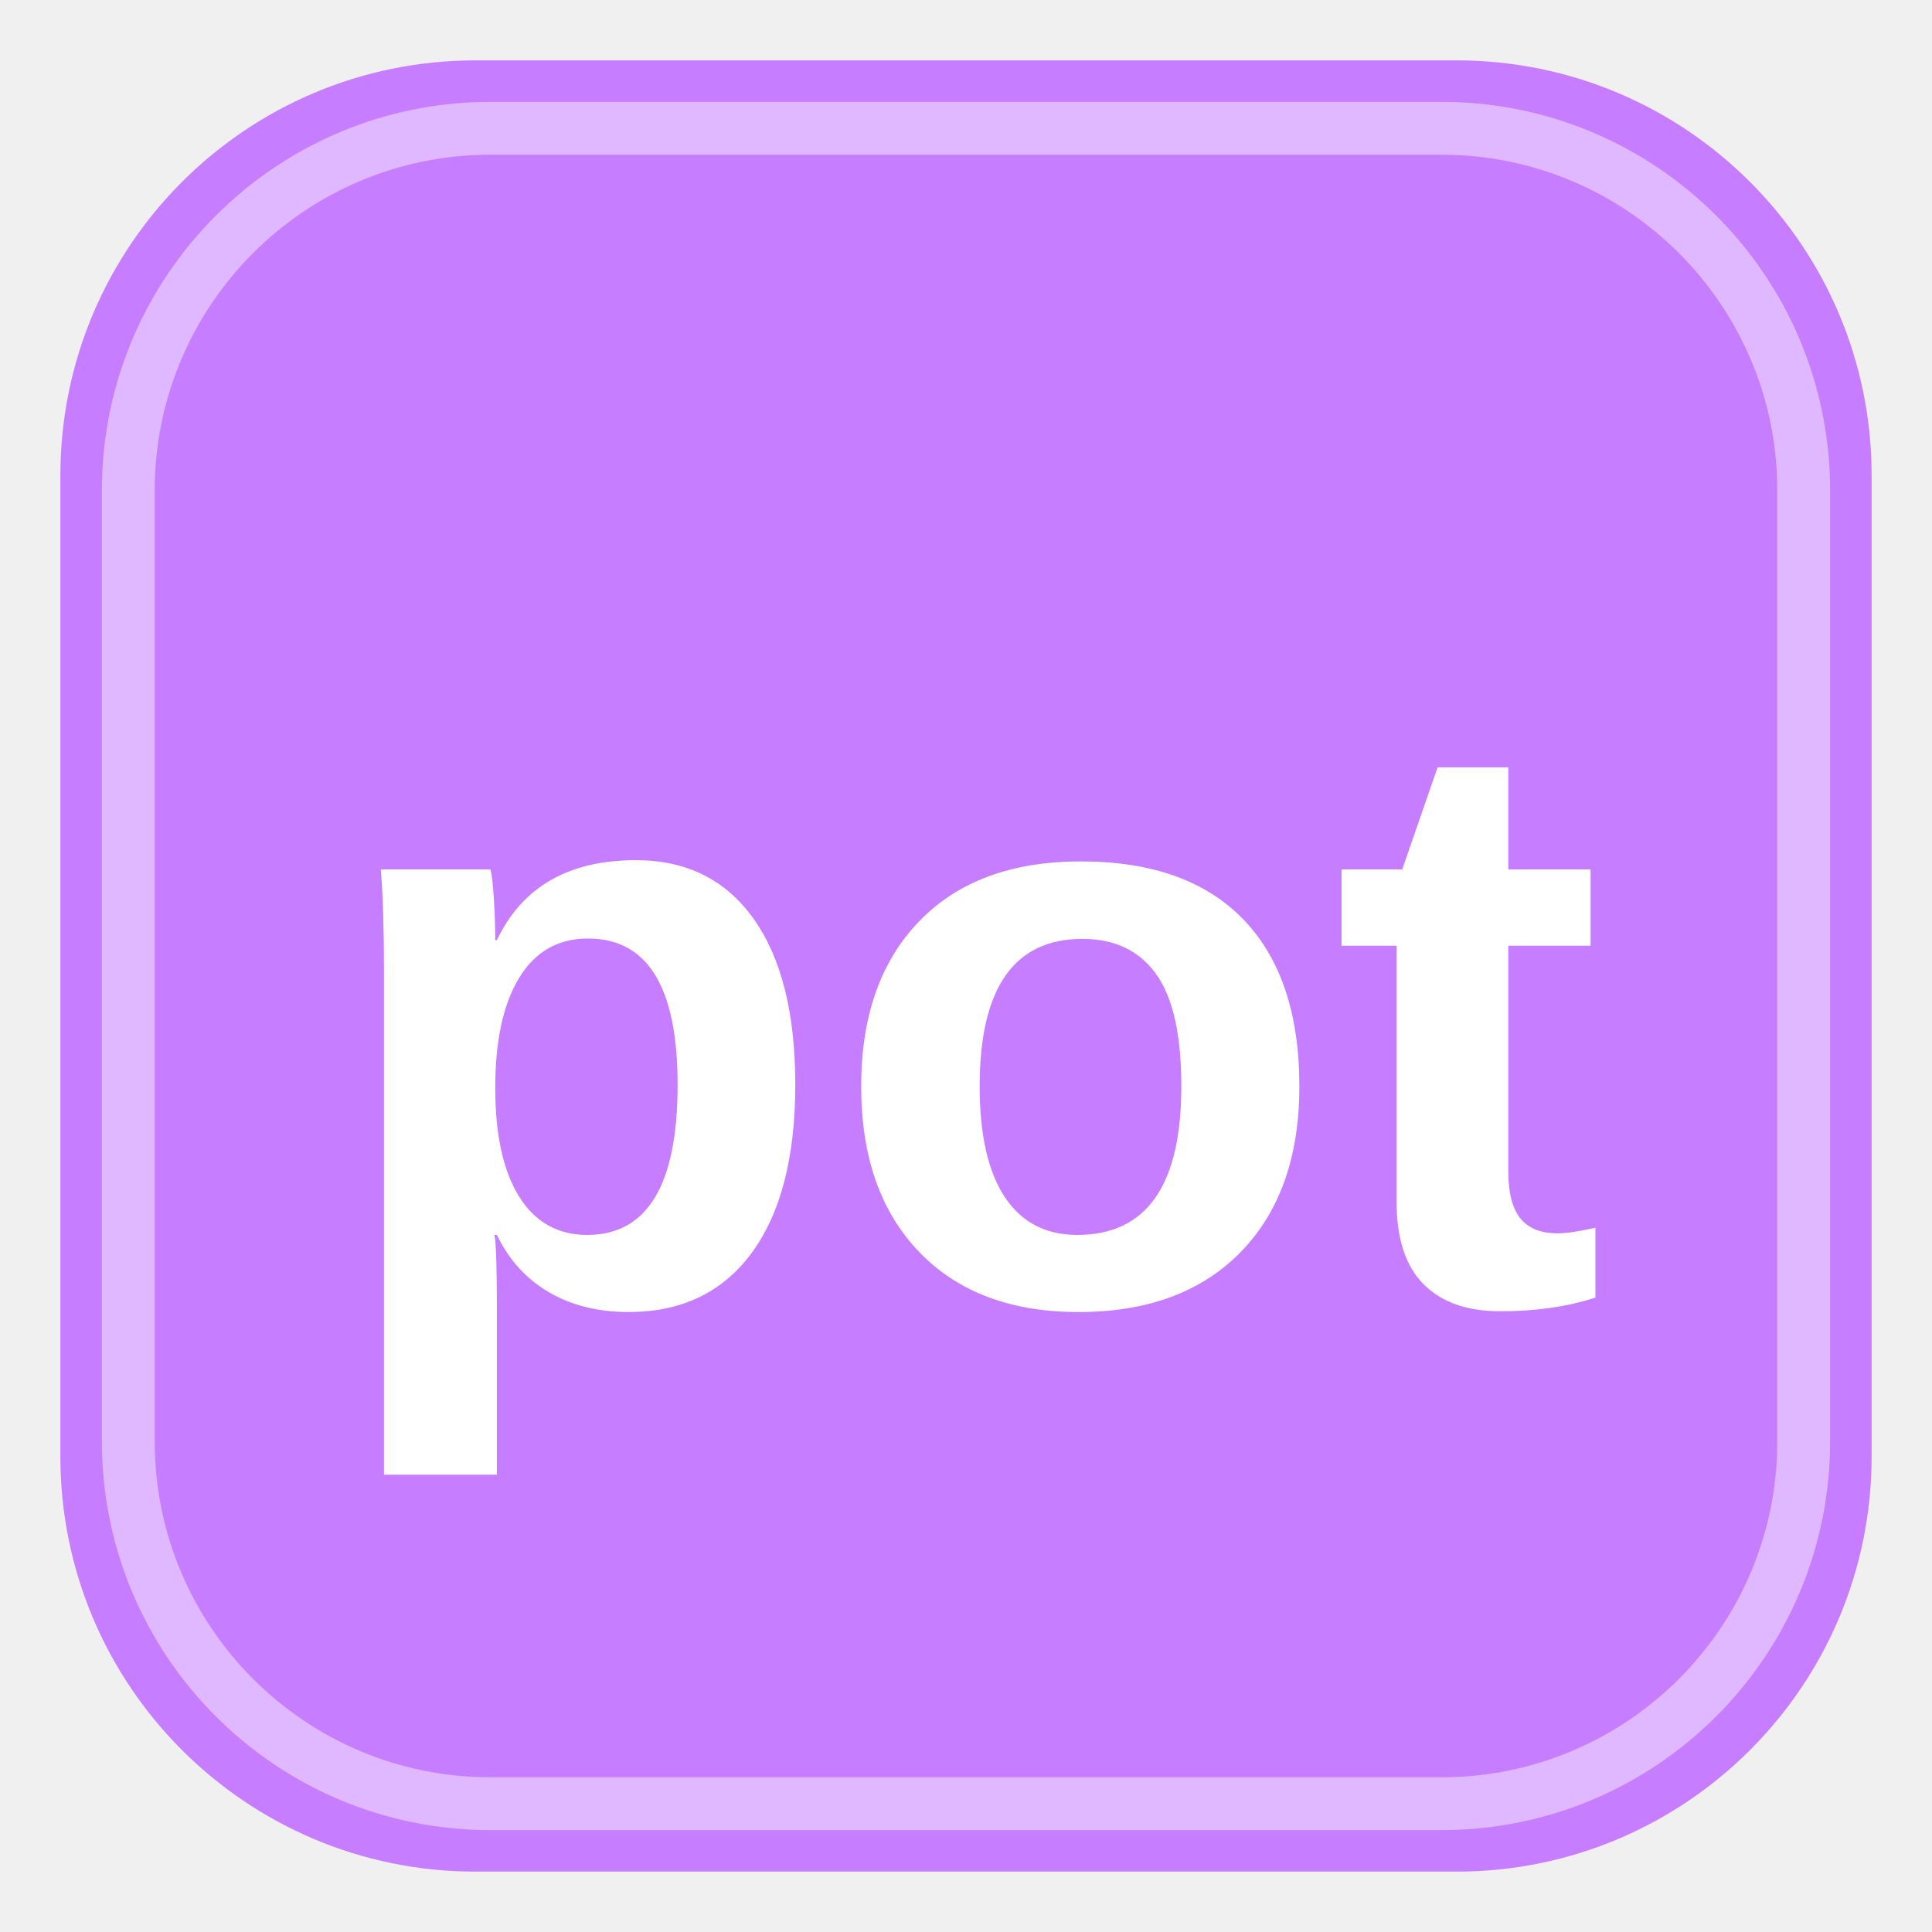
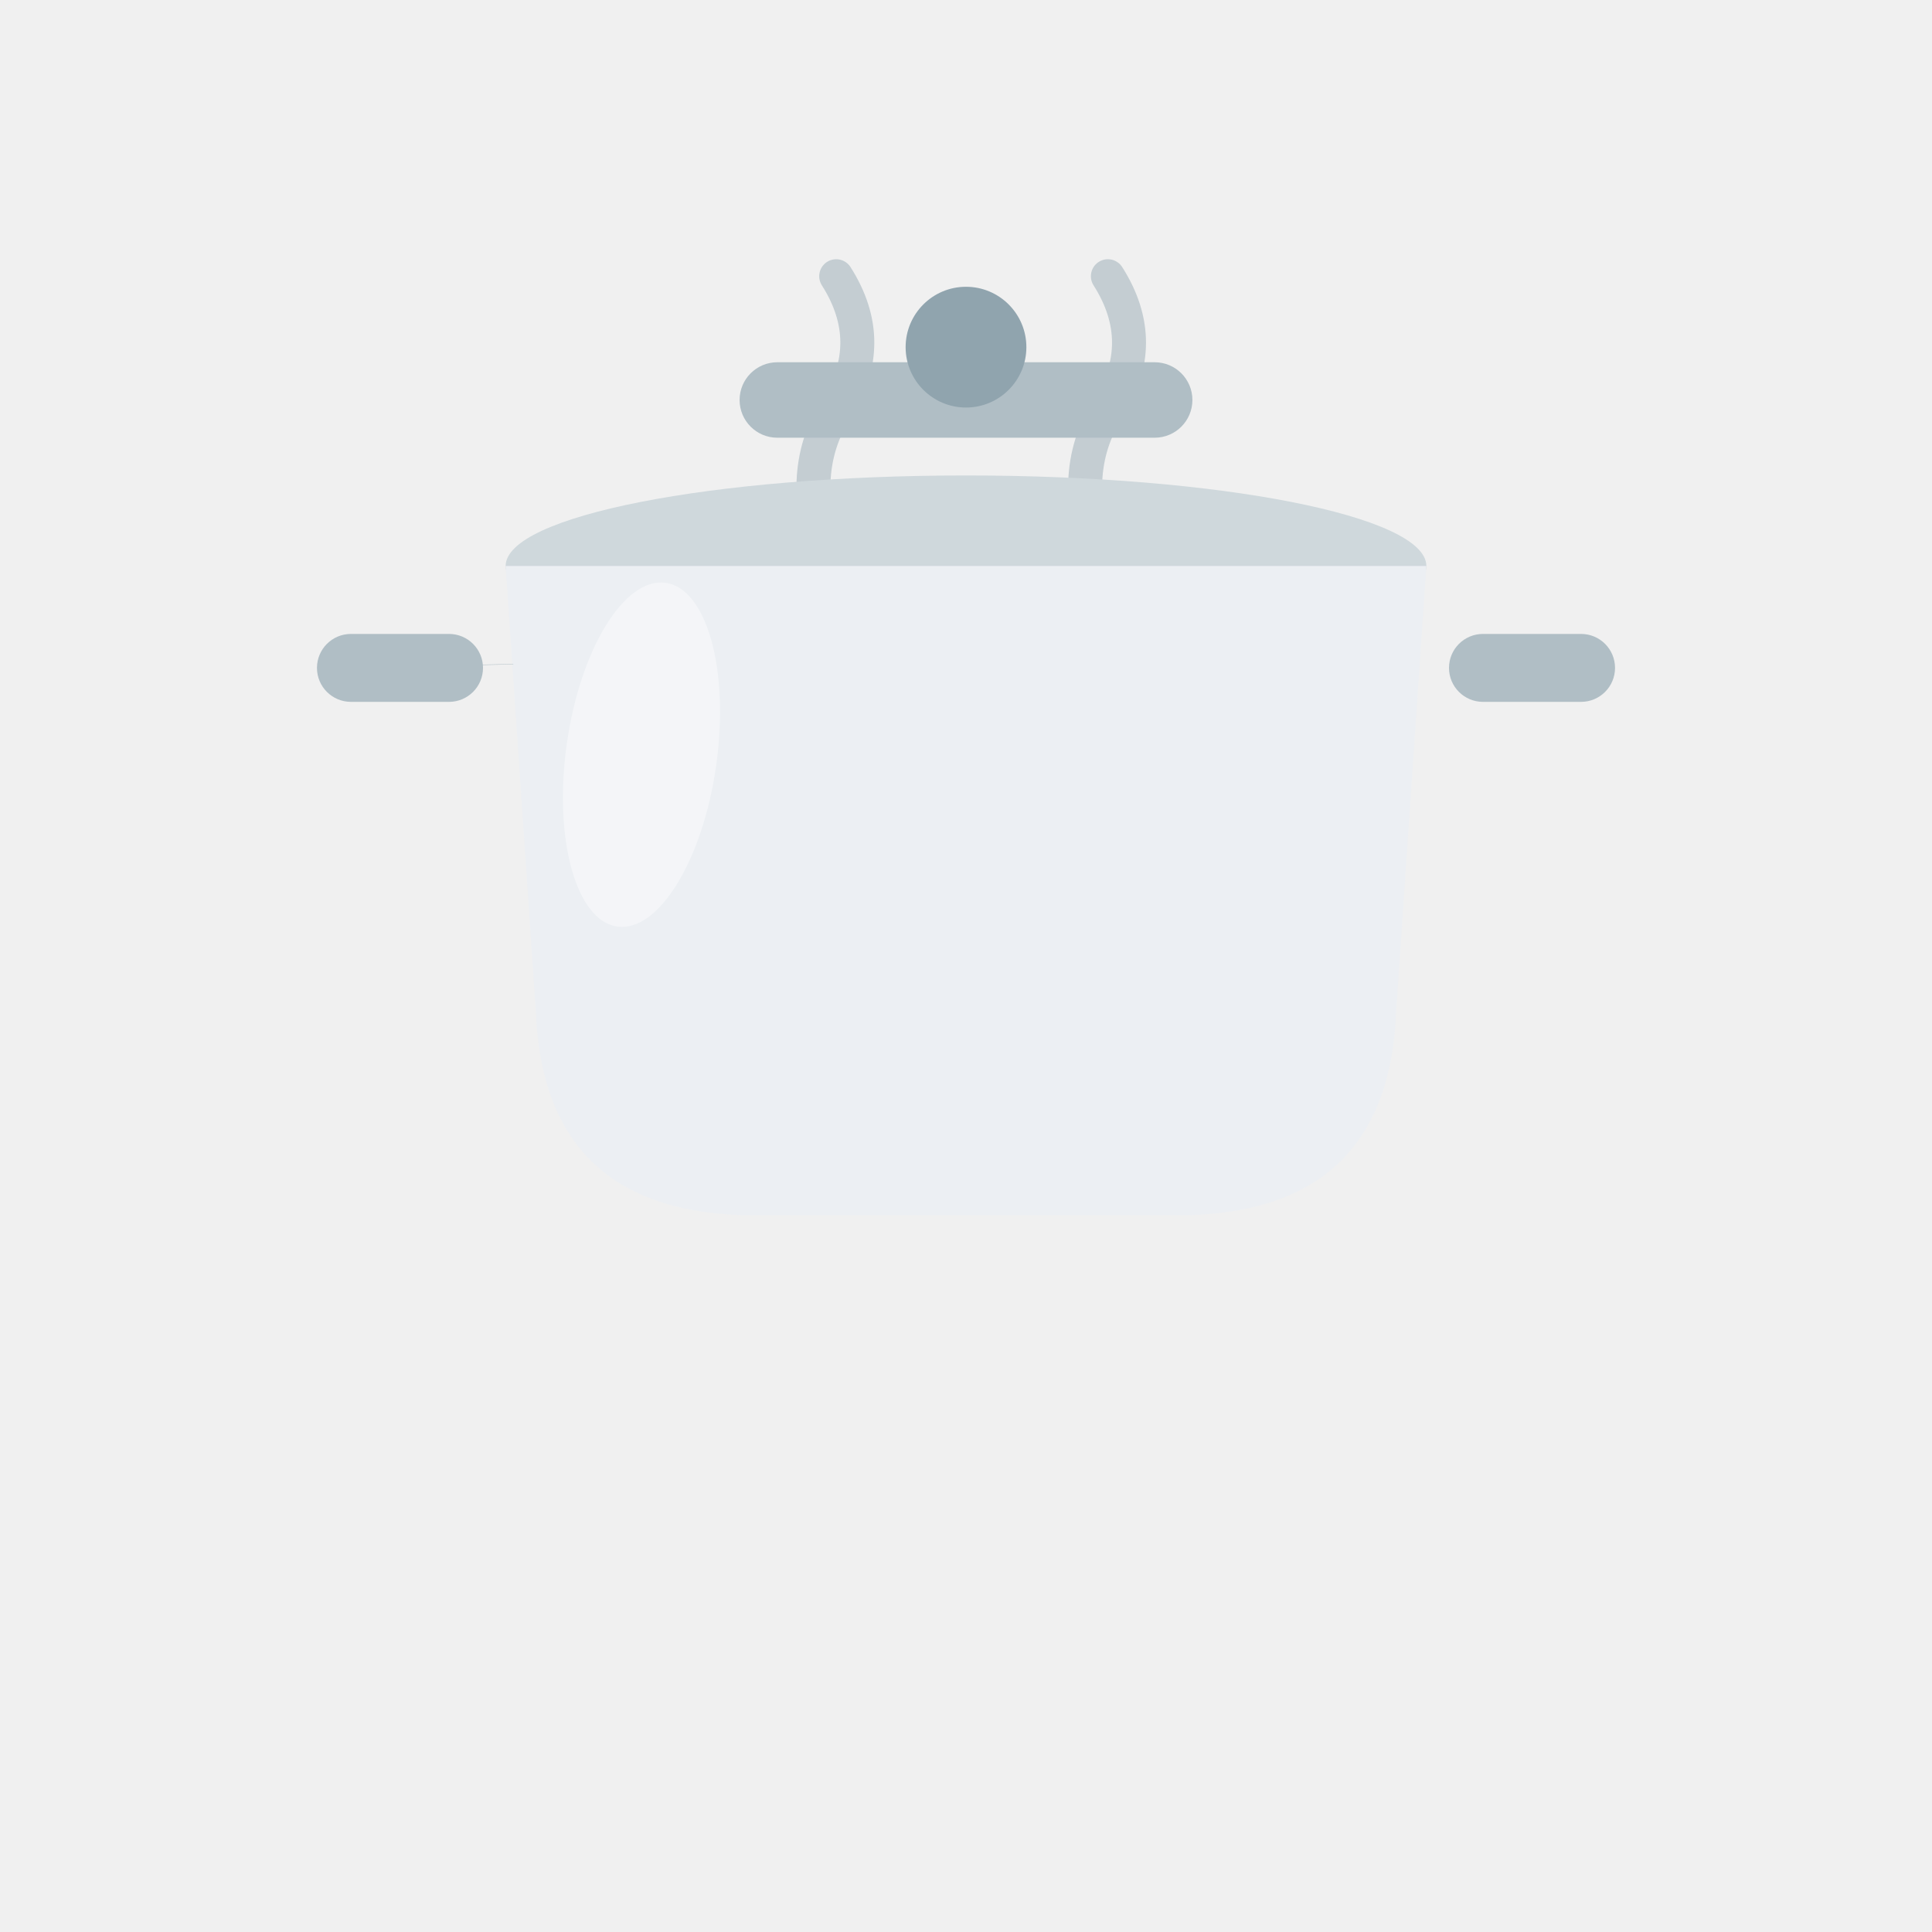
<svg xmlns="http://www.w3.org/2000/svg" width="512" height="512" viewBox="0 0 512 512">
-   <rect x="16" y="16" width="480" height="480" rx="110" fill="#C77DFF" />
-   <rect x="34" y="34" width="444" height="444" rx="96" fill="none" stroke="rgba(255,255,255,0.45)" stroke-width="14" />
-   <text x="256" y="270" font-family="Arial, Helvetica, sans-serif" font-weight="bold" font-size="218" fill="#FFFFFF" text-anchor="middle" dominant-baseline="central">pot</text>
+   <path d="M220 150 Q210.4 126 221.6 108.4 Q232.8 90.8 221.6 73.2" stroke="#B0BEC5" stroke-width="9" fill="none" stroke-linecap="round" stroke-linejoin="round" opacity="0.7" />
+   <path d="M292 150 Q282.4 126 293.6 108.4 Q304.8 90.8 293.6 73.2" stroke="#B0BEC5" stroke-width="9" fill="none" stroke-linecap="round" stroke-linejoin="round" opacity="0.7" />
+   <rect x="196" y="96" width="120" height="20" rx="10" fill="#B0BEC5" />
+   <circle cx="256" cy="92" r="16" fill="#90A4AE" />
+   <ellipse cx="256" cy="150" rx="122" ry="24" fill="#CFD8DC" />
+   <path d="M134 150 L142 268 Q144 320 196 322 L316 322 Q368 320 370 268 L378 150 Z" fill="#ECEFF3" />
+   <rect x="84" y="168" width="44" height="18" rx="9" fill="#B0BEC5" />
+   <rect x="384" y="168" width="44" height="18" rx="9" fill="#B0BEC5" />
+   <path d="M136 176 L92 177" stroke="#B0BEC5" stroke-width="0.1" fill="none" stroke-linecap="round" stroke-linejoin="round" opacity="1" />
+   <ellipse cx="170" cy="200" rx="20" ry="46" fill="#FFFFFF" opacity="0.4" transform="rotate(8 170 200)" />
</svg>
